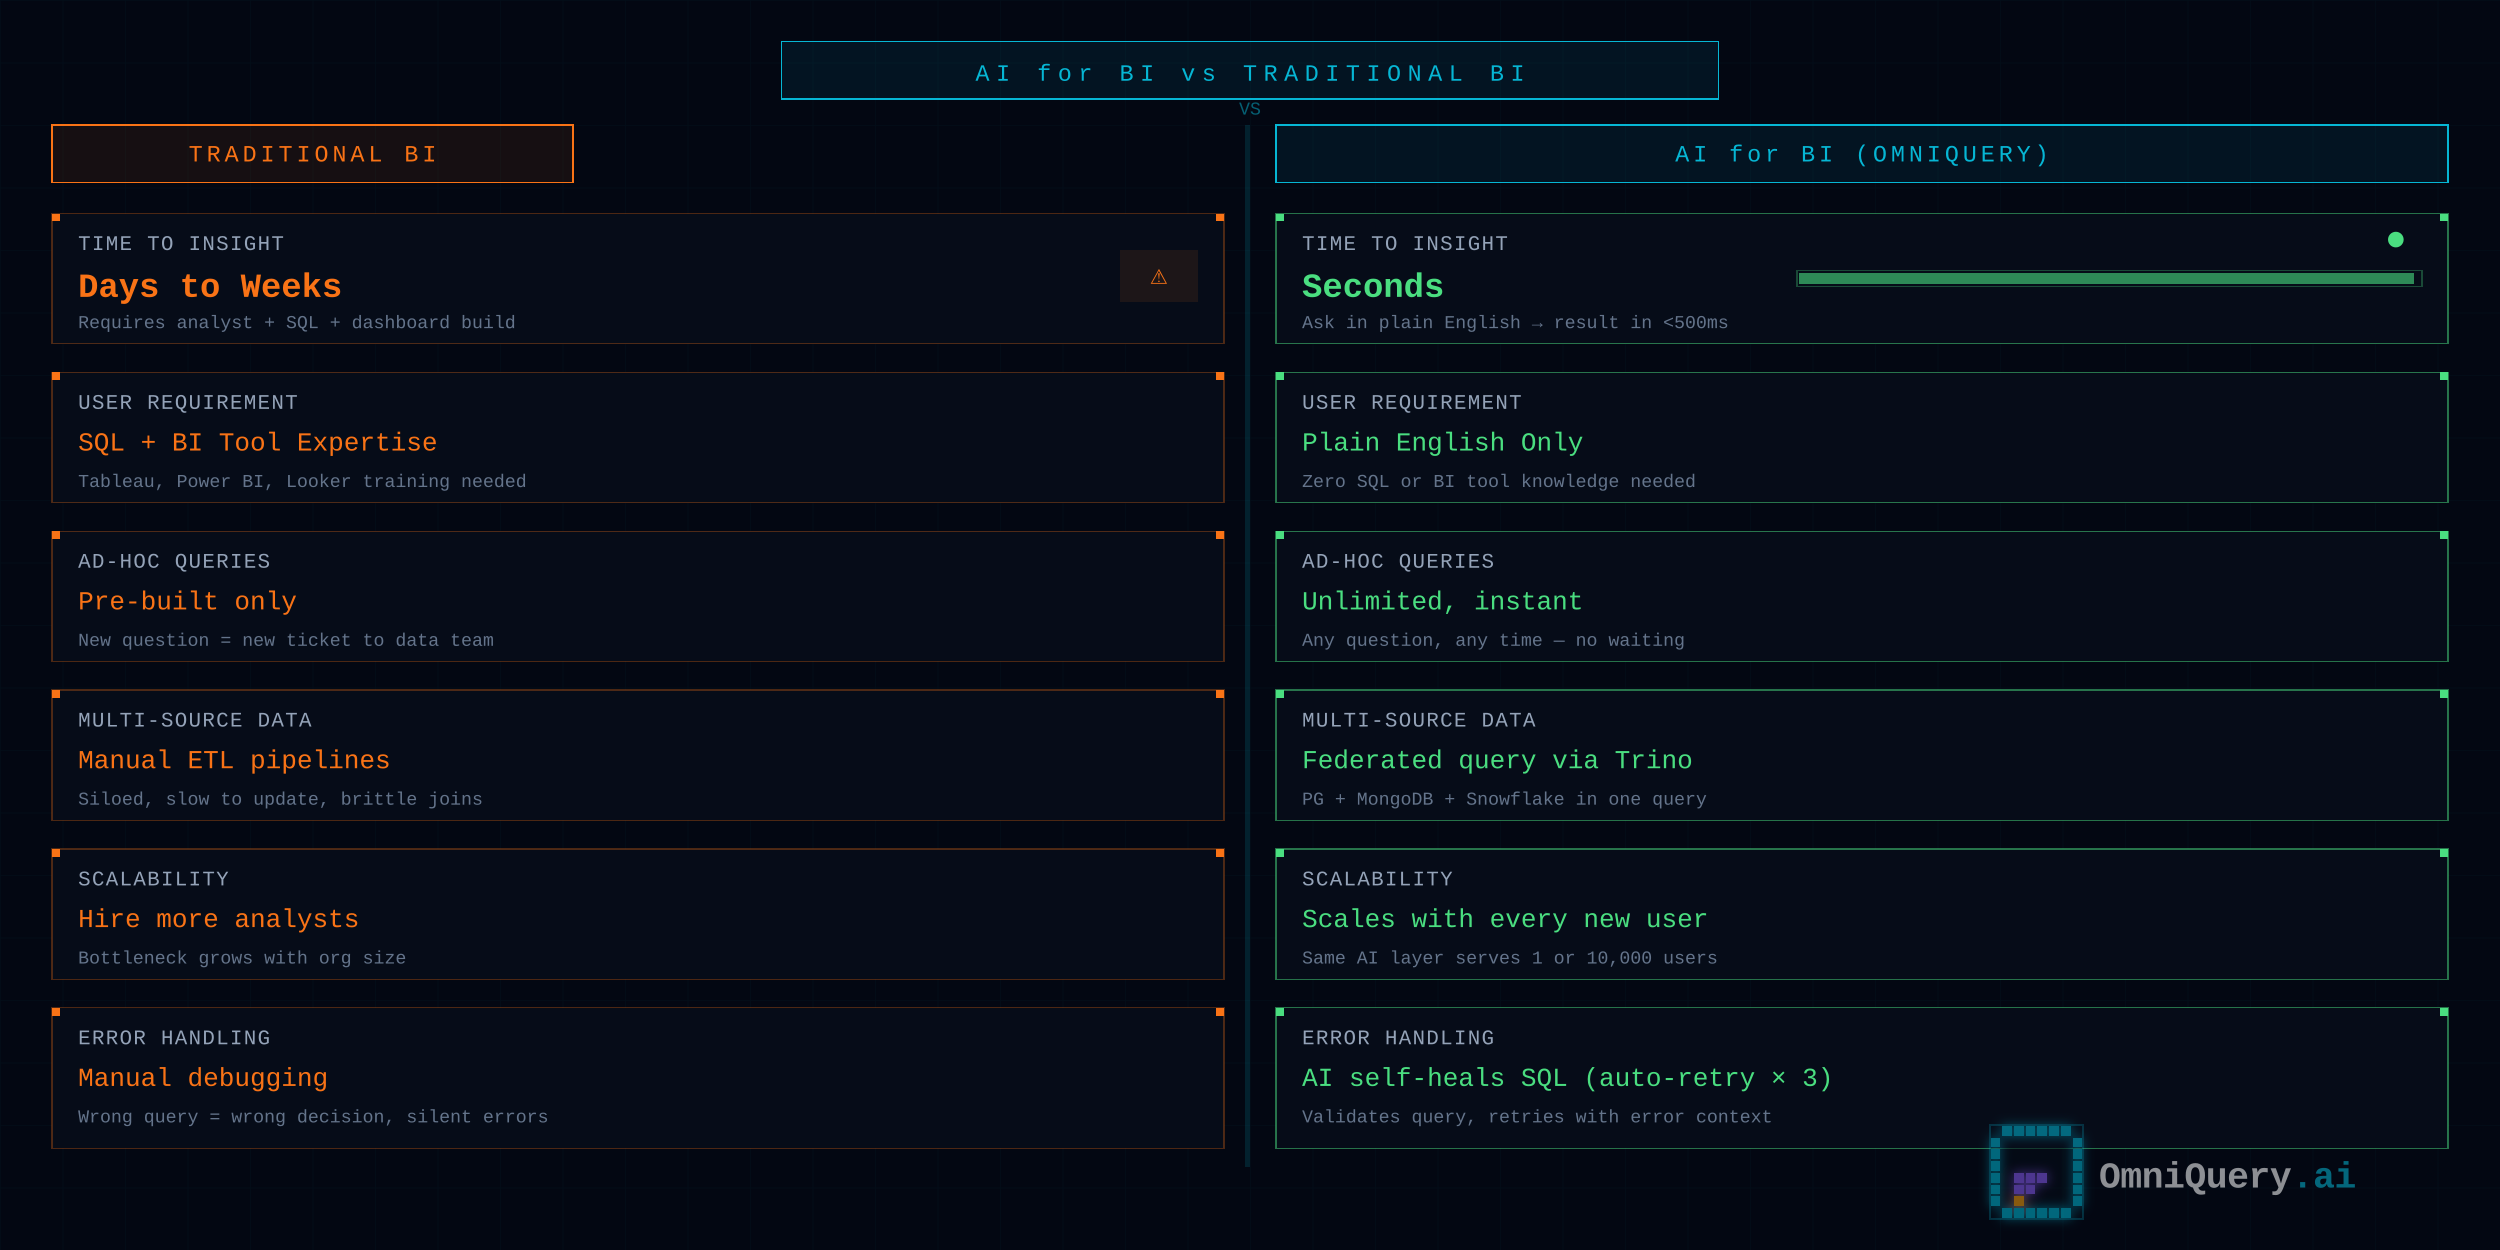
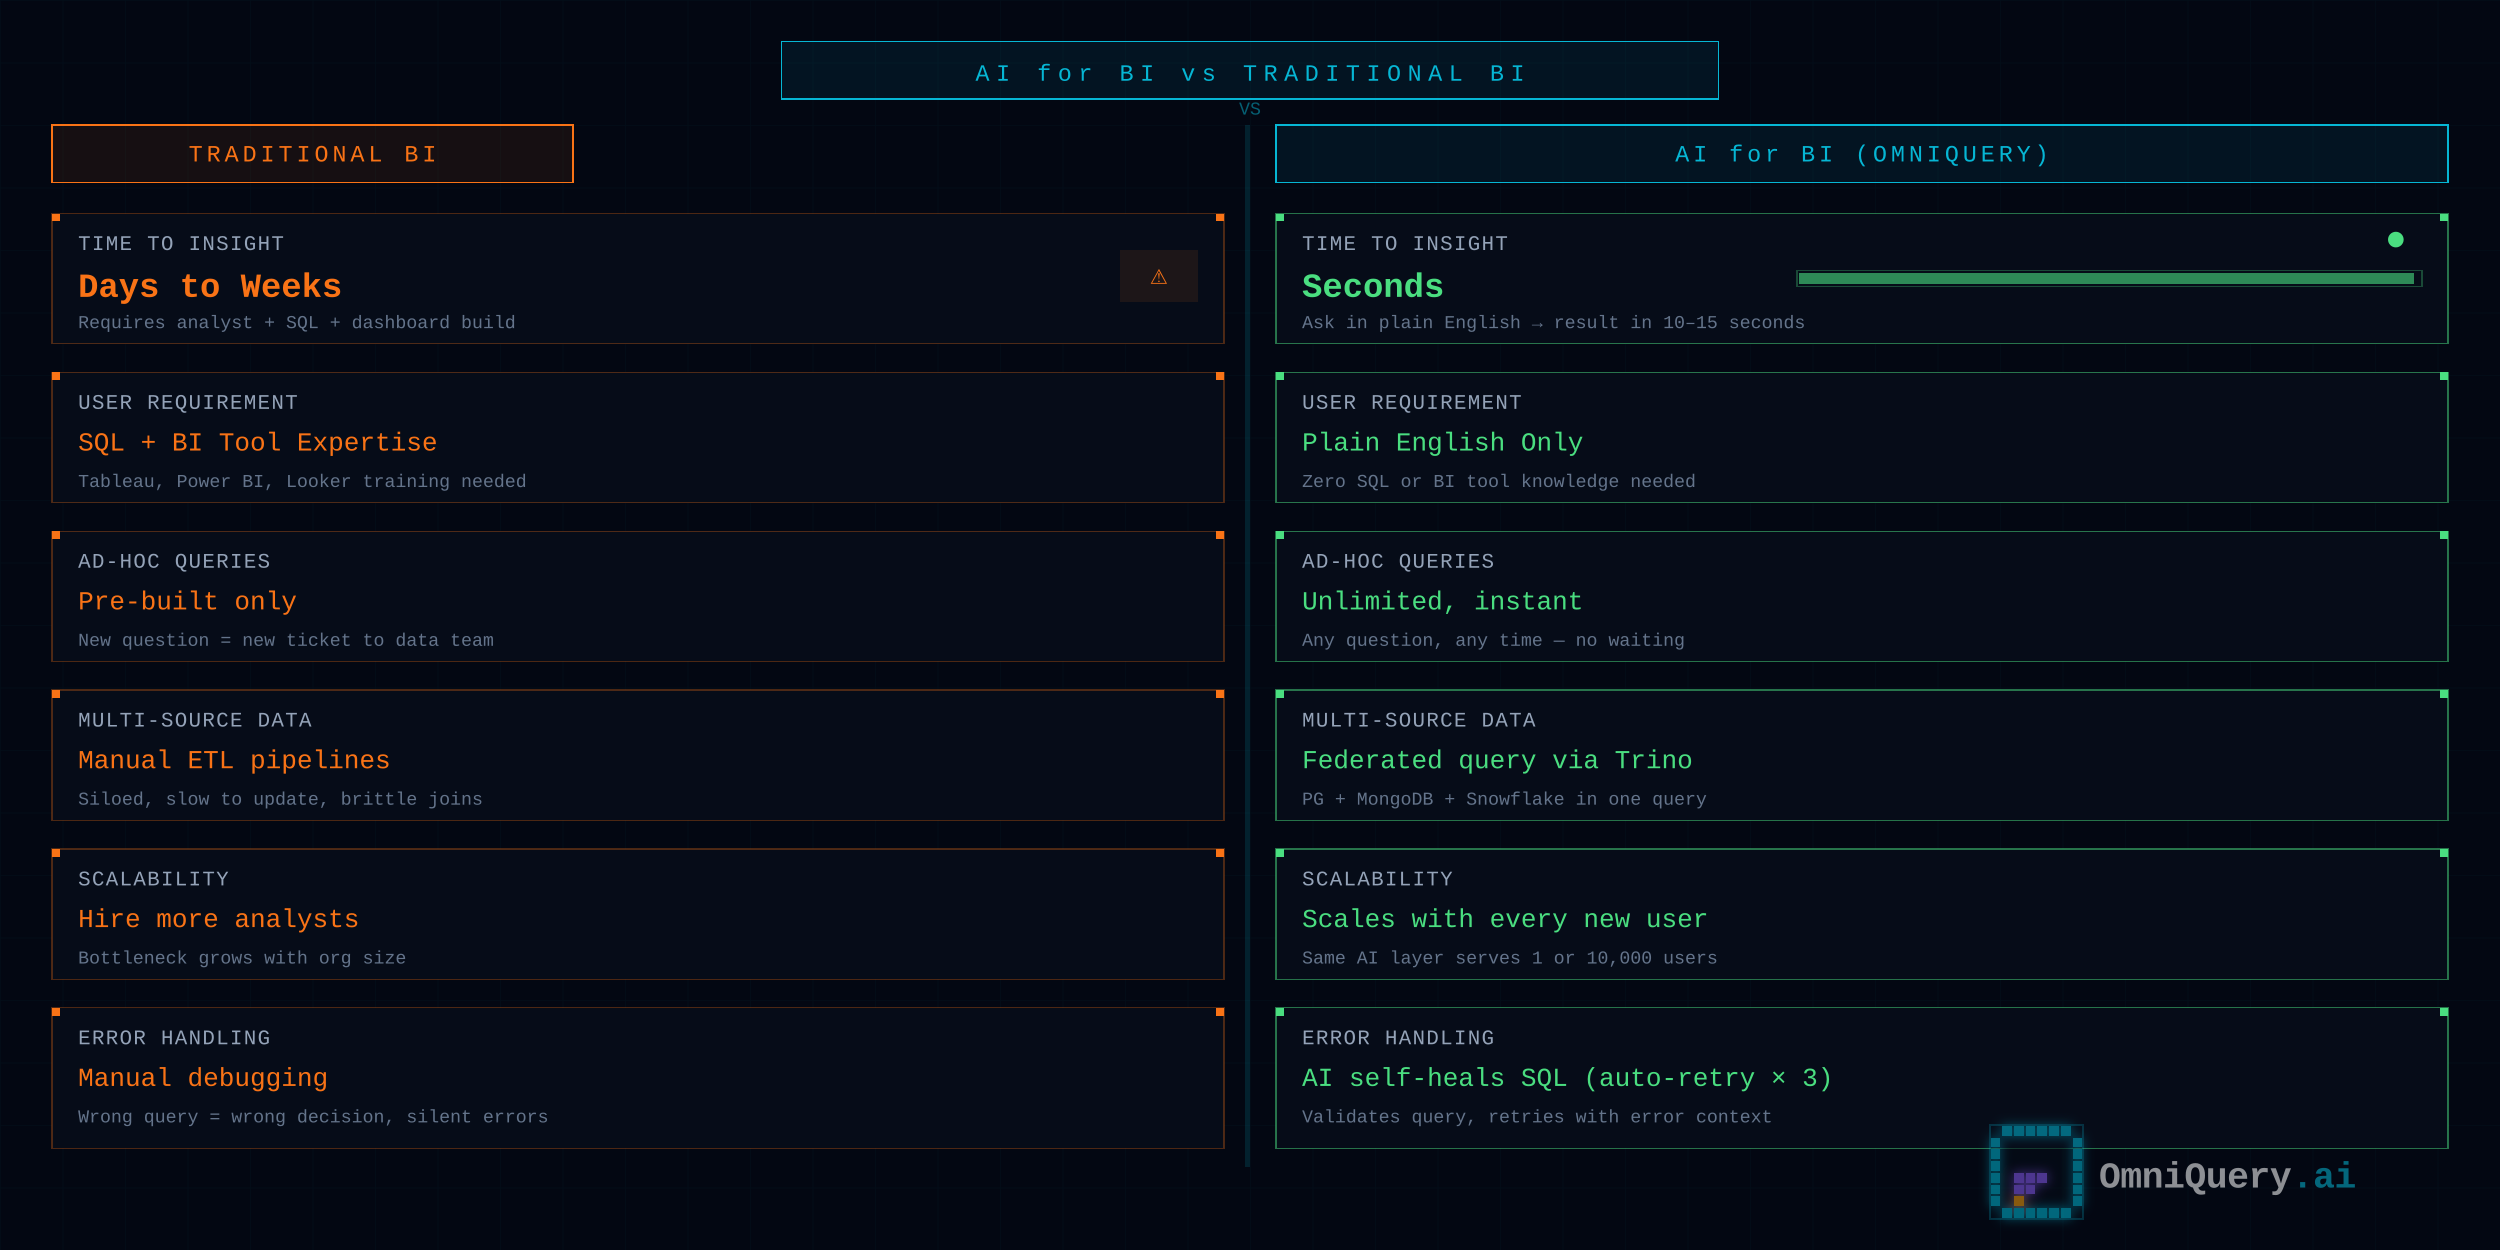
<svg xmlns="http://www.w3.org/2000/svg" width="960" height="480" viewBox="0 0 960 480">
  <defs>
    <filter id="glow" x="-30%" y="-30%" width="160%" height="160%">
      <feGaussianBlur in="SourceGraphic" stdDeviation="3" result="blur" />
      <feMerge>
        <feMergeNode in="blur" />
        <feMergeNode in="SourceGraphic" />
      </feMerge>
    </filter>
    <pattern id="grid" width="24" height="24" patternUnits="userSpaceOnUse">
      <path d="M 24 0 L 0 0 0 24" fill="none" stroke="rgba(6,182,212,0.04)" stroke-width="0.5" />
    </pattern>
  </defs>
  <rect width="960" height="480" fill="#030712" />
  <rect width="960" height="480" fill="url(#grid)" />
  <rect x="300" y="16" width="360" height="22" fill="#06b6d4" fill-opacity="0.08" stroke="#06b6d4" stroke-width="0.5" shape-rendering="crispEdges" />
  <text x="480" y="31" text-anchor="middle" font-family="'Courier New', monospace" font-size="9" fill="#06b6d4" letter-spacing="2.5">AI for BI vs TRADITIONAL BI</text>
  <rect x="478" y="48" width="2" height="400" fill="#06b6d4" fill-opacity="0.15" shape-rendering="crispEdges" />
  <text x="480" y="44" text-anchor="middle" font-family="'Courier New', monospace" font-size="7" fill="#06b6d4" fill-opacity="0.5">VS</text>
  <rect x="20" y="48" width="200" height="22" fill="#f97316" fill-opacity="0.08" stroke="#f97316" stroke-width="0.5" shape-rendering="crispEdges" />
  <text x="120" y="62" text-anchor="middle" font-family="'Courier New', monospace" font-size="9" fill="#f97316" letter-spacing="1.5">TRADITIONAL BI</text>
  <g transform="translate(20, 82)">
    <rect width="450" height="50" fill="#060c18" stroke="#f97316" stroke-width="0.5" stroke-opacity="0.3" shape-rendering="crispEdges" />
    <rect x="0" y="0" width="3" height="3" fill="#f97316" shape-rendering="crispEdges" />
    <rect x="447" y="0" width="3" height="3" fill="#f97316" shape-rendering="crispEdges" />
    <text x="10" y="14" font-family="'Courier New', monospace" font-size="8" fill="#94a3b8" letter-spacing="0.5">TIME TO INSIGHT</text>
    <text x="10" y="32" font-family="'Courier New', monospace" font-size="13" fill="#f97316" font-weight="bold">Days to Weeks</text>
    <text x="10" y="44" font-family="'Courier New', monospace" font-size="7" fill="#64748b">Requires analyst + SQL + dashboard build</text>
    <rect x="410" y="14" width="30" height="20" fill="#f97316" fill-opacity="0.1" shape-rendering="crispEdges" />
    <text x="425" y="27" text-anchor="middle" font-family="'Courier New', monospace" font-size="11" fill="#f97316">⚠</text>
  </g>
  <g transform="translate(20, 143)">
    <rect width="450" height="50" fill="#060c18" stroke="#f97316" stroke-width="0.5" stroke-opacity="0.3" shape-rendering="crispEdges" />
    <rect x="0" y="0" width="3" height="3" fill="#f97316" shape-rendering="crispEdges" />
    <rect x="447" y="0" width="3" height="3" fill="#f97316" shape-rendering="crispEdges" />
    <text x="10" y="14" font-family="'Courier New', monospace" font-size="8" fill="#94a3b8" letter-spacing="0.5">USER REQUIREMENT</text>
    <text x="10" y="30" font-family="'Courier New', monospace" font-size="10" fill="#f97316">SQL + BI Tool Expertise</text>
    <text x="10" y="44" font-family="'Courier New', monospace" font-size="7" fill="#64748b">Tableau, Power BI, Looker training needed</text>
  </g>
  <g transform="translate(20, 204)">
    <rect width="450" height="50" fill="#060c18" stroke="#f97316" stroke-width="0.5" stroke-opacity="0.3" shape-rendering="crispEdges" />
    <rect x="0" y="0" width="3" height="3" fill="#f97316" shape-rendering="crispEdges" />
    <rect x="447" y="0" width="3" height="3" fill="#f97316" shape-rendering="crispEdges" />
    <text x="10" y="14" font-family="'Courier New', monospace" font-size="8" fill="#94a3b8" letter-spacing="0.5">AD-HOC QUERIES</text>
    <text x="10" y="30" font-family="'Courier New', monospace" font-size="10" fill="#f97316">Pre-built only</text>
    <text x="10" y="44" font-family="'Courier New', monospace" font-size="7" fill="#64748b">New question = new ticket to data team</text>
  </g>
  <g transform="translate(20, 265)">
    <rect width="450" height="50" fill="#060c18" stroke="#f97316" stroke-width="0.5" stroke-opacity="0.3" shape-rendering="crispEdges" />
    <rect x="0" y="0" width="3" height="3" fill="#f97316" shape-rendering="crispEdges" />
    <rect x="447" y="0" width="3" height="3" fill="#f97316" shape-rendering="crispEdges" />
    <text x="10" y="14" font-family="'Courier New', monospace" font-size="8" fill="#94a3b8" letter-spacing="0.5">MULTI-SOURCE DATA</text>
    <text x="10" y="30" font-family="'Courier New', monospace" font-size="10" fill="#f97316">Manual ETL pipelines</text>
    <text x="10" y="44" font-family="'Courier New', monospace" font-size="7" fill="#64748b">Siloed, slow to update, brittle joins</text>
  </g>
  <g transform="translate(20, 326)">
    <rect width="450" height="50" fill="#060c18" stroke="#f97316" stroke-width="0.5" stroke-opacity="0.3" shape-rendering="crispEdges" />
    <rect x="0" y="0" width="3" height="3" fill="#f97316" shape-rendering="crispEdges" />
    <rect x="447" y="0" width="3" height="3" fill="#f97316" shape-rendering="crispEdges" />
    <text x="10" y="14" font-family="'Courier New', monospace" font-size="8" fill="#94a3b8" letter-spacing="0.5">SCALABILITY</text>
    <text x="10" y="30" font-family="'Courier New', monospace" font-size="10" fill="#f97316">Hire more analysts</text>
    <text x="10" y="44" font-family="'Courier New', monospace" font-size="7" fill="#64748b">Bottleneck grows with org size</text>
  </g>
  <g transform="translate(20, 387)">
    <rect width="450" height="54" fill="#060c18" stroke="#f97316" stroke-width="0.5" stroke-opacity="0.3" shape-rendering="crispEdges" />
    <rect x="0" y="0" width="3" height="3" fill="#f97316" shape-rendering="crispEdges" />
    <rect x="447" y="0" width="3" height="3" fill="#f97316" shape-rendering="crispEdges" />
    <text x="10" y="14" font-family="'Courier New', monospace" font-size="8" fill="#94a3b8" letter-spacing="0.5">ERROR HANDLING</text>
    <text x="10" y="30" font-family="'Courier New', monospace" font-size="10" fill="#f97316">Manual debugging</text>
    <text x="10" y="44" font-family="'Courier New', monospace" font-size="7" fill="#64748b">Wrong query = wrong decision, silent errors</text>
  </g>
  <rect x="490" y="48" width="450" height="22" fill="#06b6d4" fill-opacity="0.08" stroke="#06b6d4" stroke-width="0.5" shape-rendering="crispEdges" />
  <text x="715" y="62" text-anchor="middle" font-family="'Courier New', monospace" font-size="9" fill="#06b6d4" letter-spacing="1.5">AI for BI (OMNIQUERY)</text>
  <g transform="translate(490, 82)">
    <rect width="450" height="50" fill="#060c18" stroke="#4ade80" stroke-width="0.5" stroke-opacity="0.5" shape-rendering="crispEdges" />
    <rect x="0" y="0" width="3" height="3" fill="#4ade80" shape-rendering="crispEdges" />
    <rect x="447" y="0" width="3" height="3" fill="#4ade80" shape-rendering="crispEdges" />
    <text x="10" y="14" font-family="'Courier New', monospace" font-size="8" fill="#94a3b8" letter-spacing="0.5">TIME TO INSIGHT</text>
    <text x="10" y="32" font-family="'Courier New', monospace" font-size="13" fill="#4ade80" font-weight="bold">Seconds</text>
-     <text x="10" y="44" font-family="'Courier New', monospace" font-size="7" fill="#64748b">Ask in plain English → result in &lt;500ms</text>
+     <text x="10" y="44" font-family="'Courier New', monospace" font-size="7" fill="#64748b">Ask in plain English → result in 10–15 seconds</text>
    <rect x="200" y="22" width="240" height="6" fill="#060c18" stroke="#4ade80" stroke-width="0.5" stroke-opacity="0.3" shape-rendering="crispEdges" />
    <rect x="201" y="23" width="236" height="4" fill="#4ade80" fill-opacity="0.6" shape-rendering="crispEdges">
      <animate attributeName="width" values="0;236;236" dur="2s" repeatCount="indefinite" begin="0s" />
    </rect>
    <circle cx="430" cy="10" r="3" fill="#4ade80">
      <animate attributeName="opacity" values="1;0.3;1" dur="2s" repeatCount="indefinite" />
    </circle>
  </g>
  <g transform="translate(490, 143)">
    <rect width="450" height="50" fill="#060c18" stroke="#4ade80" stroke-width="0.5" stroke-opacity="0.5" shape-rendering="crispEdges" />
    <rect x="0" y="0" width="3" height="3" fill="#4ade80" shape-rendering="crispEdges" />
    <rect x="447" y="0" width="3" height="3" fill="#4ade80" shape-rendering="crispEdges" />
    <text x="10" y="14" font-family="'Courier New', monospace" font-size="8" fill="#94a3b8" letter-spacing="0.5">USER REQUIREMENT</text>
    <text x="10" y="30" font-family="'Courier New', monospace" font-size="10" fill="#4ade80">Plain English Only</text>
    <text x="10" y="44" font-family="'Courier New', monospace" font-size="7" fill="#64748b">Zero SQL or BI tool knowledge needed</text>
  </g>
  <g transform="translate(490, 204)">
    <rect width="450" height="50" fill="#060c18" stroke="#4ade80" stroke-width="0.5" stroke-opacity="0.5" shape-rendering="crispEdges" />
    <rect x="0" y="0" width="3" height="3" fill="#4ade80" shape-rendering="crispEdges" />
    <rect x="447" y="0" width="3" height="3" fill="#4ade80" shape-rendering="crispEdges" />
    <text x="10" y="14" font-family="'Courier New', monospace" font-size="8" fill="#94a3b8" letter-spacing="0.5">AD-HOC QUERIES</text>
    <text x="10" y="30" font-family="'Courier New', monospace" font-size="10" fill="#4ade80">Unlimited, instant</text>
    <text x="10" y="44" font-family="'Courier New', monospace" font-size="7" fill="#64748b">Any question, any time — no waiting</text>
  </g>
  <g transform="translate(490, 265)">
    <rect width="450" height="50" fill="#060c18" stroke="#4ade80" stroke-width="0.5" stroke-opacity="0.5" shape-rendering="crispEdges" />
    <rect x="0" y="0" width="3" height="3" fill="#4ade80" shape-rendering="crispEdges" />
    <rect x="447" y="0" width="3" height="3" fill="#4ade80" shape-rendering="crispEdges" />
    <text x="10" y="14" font-family="'Courier New', monospace" font-size="8" fill="#94a3b8" letter-spacing="0.5">MULTI-SOURCE DATA</text>
    <text x="10" y="30" font-family="'Courier New', monospace" font-size="10" fill="#4ade80">Federated query via Trino</text>
    <text x="10" y="44" font-family="'Courier New', monospace" font-size="7" fill="#64748b">PG + MongoDB + Snowflake in one query</text>
  </g>
  <g transform="translate(490, 326)">
    <rect width="450" height="50" fill="#060c18" stroke="#4ade80" stroke-width="0.5" stroke-opacity="0.5" shape-rendering="crispEdges" />
    <rect x="0" y="0" width="3" height="3" fill="#4ade80" shape-rendering="crispEdges" />
    <rect x="447" y="0" width="3" height="3" fill="#4ade80" shape-rendering="crispEdges" />
    <text x="10" y="14" font-family="'Courier New', monospace" font-size="8" fill="#94a3b8" letter-spacing="0.5">SCALABILITY</text>
    <text x="10" y="30" font-family="'Courier New', monospace" font-size="10" fill="#4ade80">Scales with every new user</text>
    <text x="10" y="44" font-family="'Courier New', monospace" font-size="7" fill="#64748b">Same AI layer serves 1 or 10,000 users</text>
  </g>
  <g transform="translate(490, 387)">
    <rect width="450" height="54" fill="#060c18" stroke="#4ade80" stroke-width="0.5" stroke-opacity="0.5" shape-rendering="crispEdges" />
    <rect x="0" y="0" width="3" height="3" fill="#4ade80" shape-rendering="crispEdges" />
    <rect x="447" y="0" width="3" height="3" fill="#4ade80" shape-rendering="crispEdges" />
    <text x="10" y="14" font-family="'Courier New', monospace" font-size="8" fill="#94a3b8" letter-spacing="0.5">ERROR HANDLING</text>
    <text x="10" y="30" font-family="'Courier New', monospace" font-size="10" fill="#4ade80">AI self-heals SQL (auto-retry × 3)</text>
    <text x="10" y="44" font-family="'Courier New', monospace" font-size="7" fill="#64748b">Validates query, retries with error context</text>
  </g>
  <g transform="translate(764, 432)" opacity="0.55">
    <rect width="36" height="36" fill="#060c18" shape-rendering="crispEdges" />
    <rect width="36" height="36" fill="none" stroke="#06b6d4" stroke-width="0.75" stroke-opacity="0.40" shape-rendering="crispEdges" />
    <g transform="scale(0.75)" filter="url(#glow)">
      <rect x="6.5" y="0.5" width="5" height="5" fill="#06b6d4" shape-rendering="crispEdges" />
      <rect x="12.5" y="0.5" width="5" height="5" fill="#06b6d4" shape-rendering="crispEdges" />
      <rect x="18.5" y="0.5" width="5" height="5" fill="#06b6d4" shape-rendering="crispEdges" />
      <rect x="24.5" y="0.5" width="5" height="5" fill="#06b6d4" shape-rendering="crispEdges" />
      <rect x="30.5" y="0.5" width="5" height="5" fill="#06b6d4" shape-rendering="crispEdges" />
      <rect x="36.5" y="0.5" width="5" height="5" fill="#06b6d4" shape-rendering="crispEdges" />
      <rect x="0.5" y="6.5" width="5" height="5" fill="#06b6d4" shape-rendering="crispEdges" />
      <rect x="42.5" y="6.5" width="5" height="5" fill="#06b6d4" shape-rendering="crispEdges" />
      <rect x="0.5" y="12.5" width="5" height="5" fill="#06b6d4" shape-rendering="crispEdges" />
      <rect x="42.5" y="12.5" width="5" height="5" fill="#06b6d4" shape-rendering="crispEdges" />
      <rect x="0.5" y="18.5" width="5" height="5" fill="#06b6d4" shape-rendering="crispEdges" />
      <rect x="42.5" y="18.5" width="5" height="5" fill="#06b6d4" shape-rendering="crispEdges" />
      <rect x="0.5" y="24.5" width="5" height="5" fill="#06b6d4" shape-rendering="crispEdges" />
      <rect x="12.5" y="24.5" width="5" height="5" fill="#8b5cf6" shape-rendering="crispEdges" />
      <rect x="18.5" y="24.5" width="5" height="5" fill="#8b5cf6" shape-rendering="crispEdges" />
      <rect x="24.5" y="24.5" width="5" height="5" fill="#8b5cf6" shape-rendering="crispEdges" />
      <rect x="42.5" y="24.5" width="5" height="5" fill="#06b6d4" shape-rendering="crispEdges" />
      <rect x="0.5" y="30.5" width="5" height="5" fill="#06b6d4" shape-rendering="crispEdges" />
      <rect x="12.5" y="30.5" width="5" height="5" fill="#8b5cf6" shape-rendering="crispEdges" />
      <rect x="18.5" y="30.5" width="5" height="5" fill="#8b5cf6" shape-rendering="crispEdges" />
      <rect x="42.5" y="30.5" width="5" height="5" fill="#06b6d4" shape-rendering="crispEdges" />
      <rect x="0.5" y="36.5" width="5" height="5" fill="#06b6d4" shape-rendering="crispEdges" />
      <rect x="12.5" y="36.5" width="5" height="5" fill="#f59e0b" shape-rendering="crispEdges">
        <animate attributeName="opacity" dur="1.1s" values="1;0;1" repeatCount="indefinite" />
      </rect>
      <rect x="42.5" y="36.5" width="5" height="5" fill="#06b6d4" shape-rendering="crispEdges" />
      <rect x="6.5" y="42.5" width="5" height="5" fill="#06b6d4" shape-rendering="crispEdges" />
      <rect x="12.5" y="42.5" width="5" height="5" fill="#06b6d4" shape-rendering="crispEdges" />
      <rect x="18.5" y="42.5" width="5" height="5" fill="#06b6d4" shape-rendering="crispEdges" />
      <rect x="24.5" y="42.5" width="5" height="5" fill="#06b6d4" shape-rendering="crispEdges" />
      <rect x="30.5" y="42.5" width="5" height="5" fill="#06b6d4" shape-rendering="crispEdges" />
      <rect x="36.5" y="42.5" width="5" height="5" fill="#06b6d4" shape-rendering="crispEdges" />
    </g>
    <text x="42" y="24" font-family="'Courier New', Courier, monospace" font-size="14" font-weight="700" letter-spacing="-0.2" fill="white">OmniQuery<tspan fill="#06b6d4">.ai</tspan>
    </text>
  </g>
</svg>
